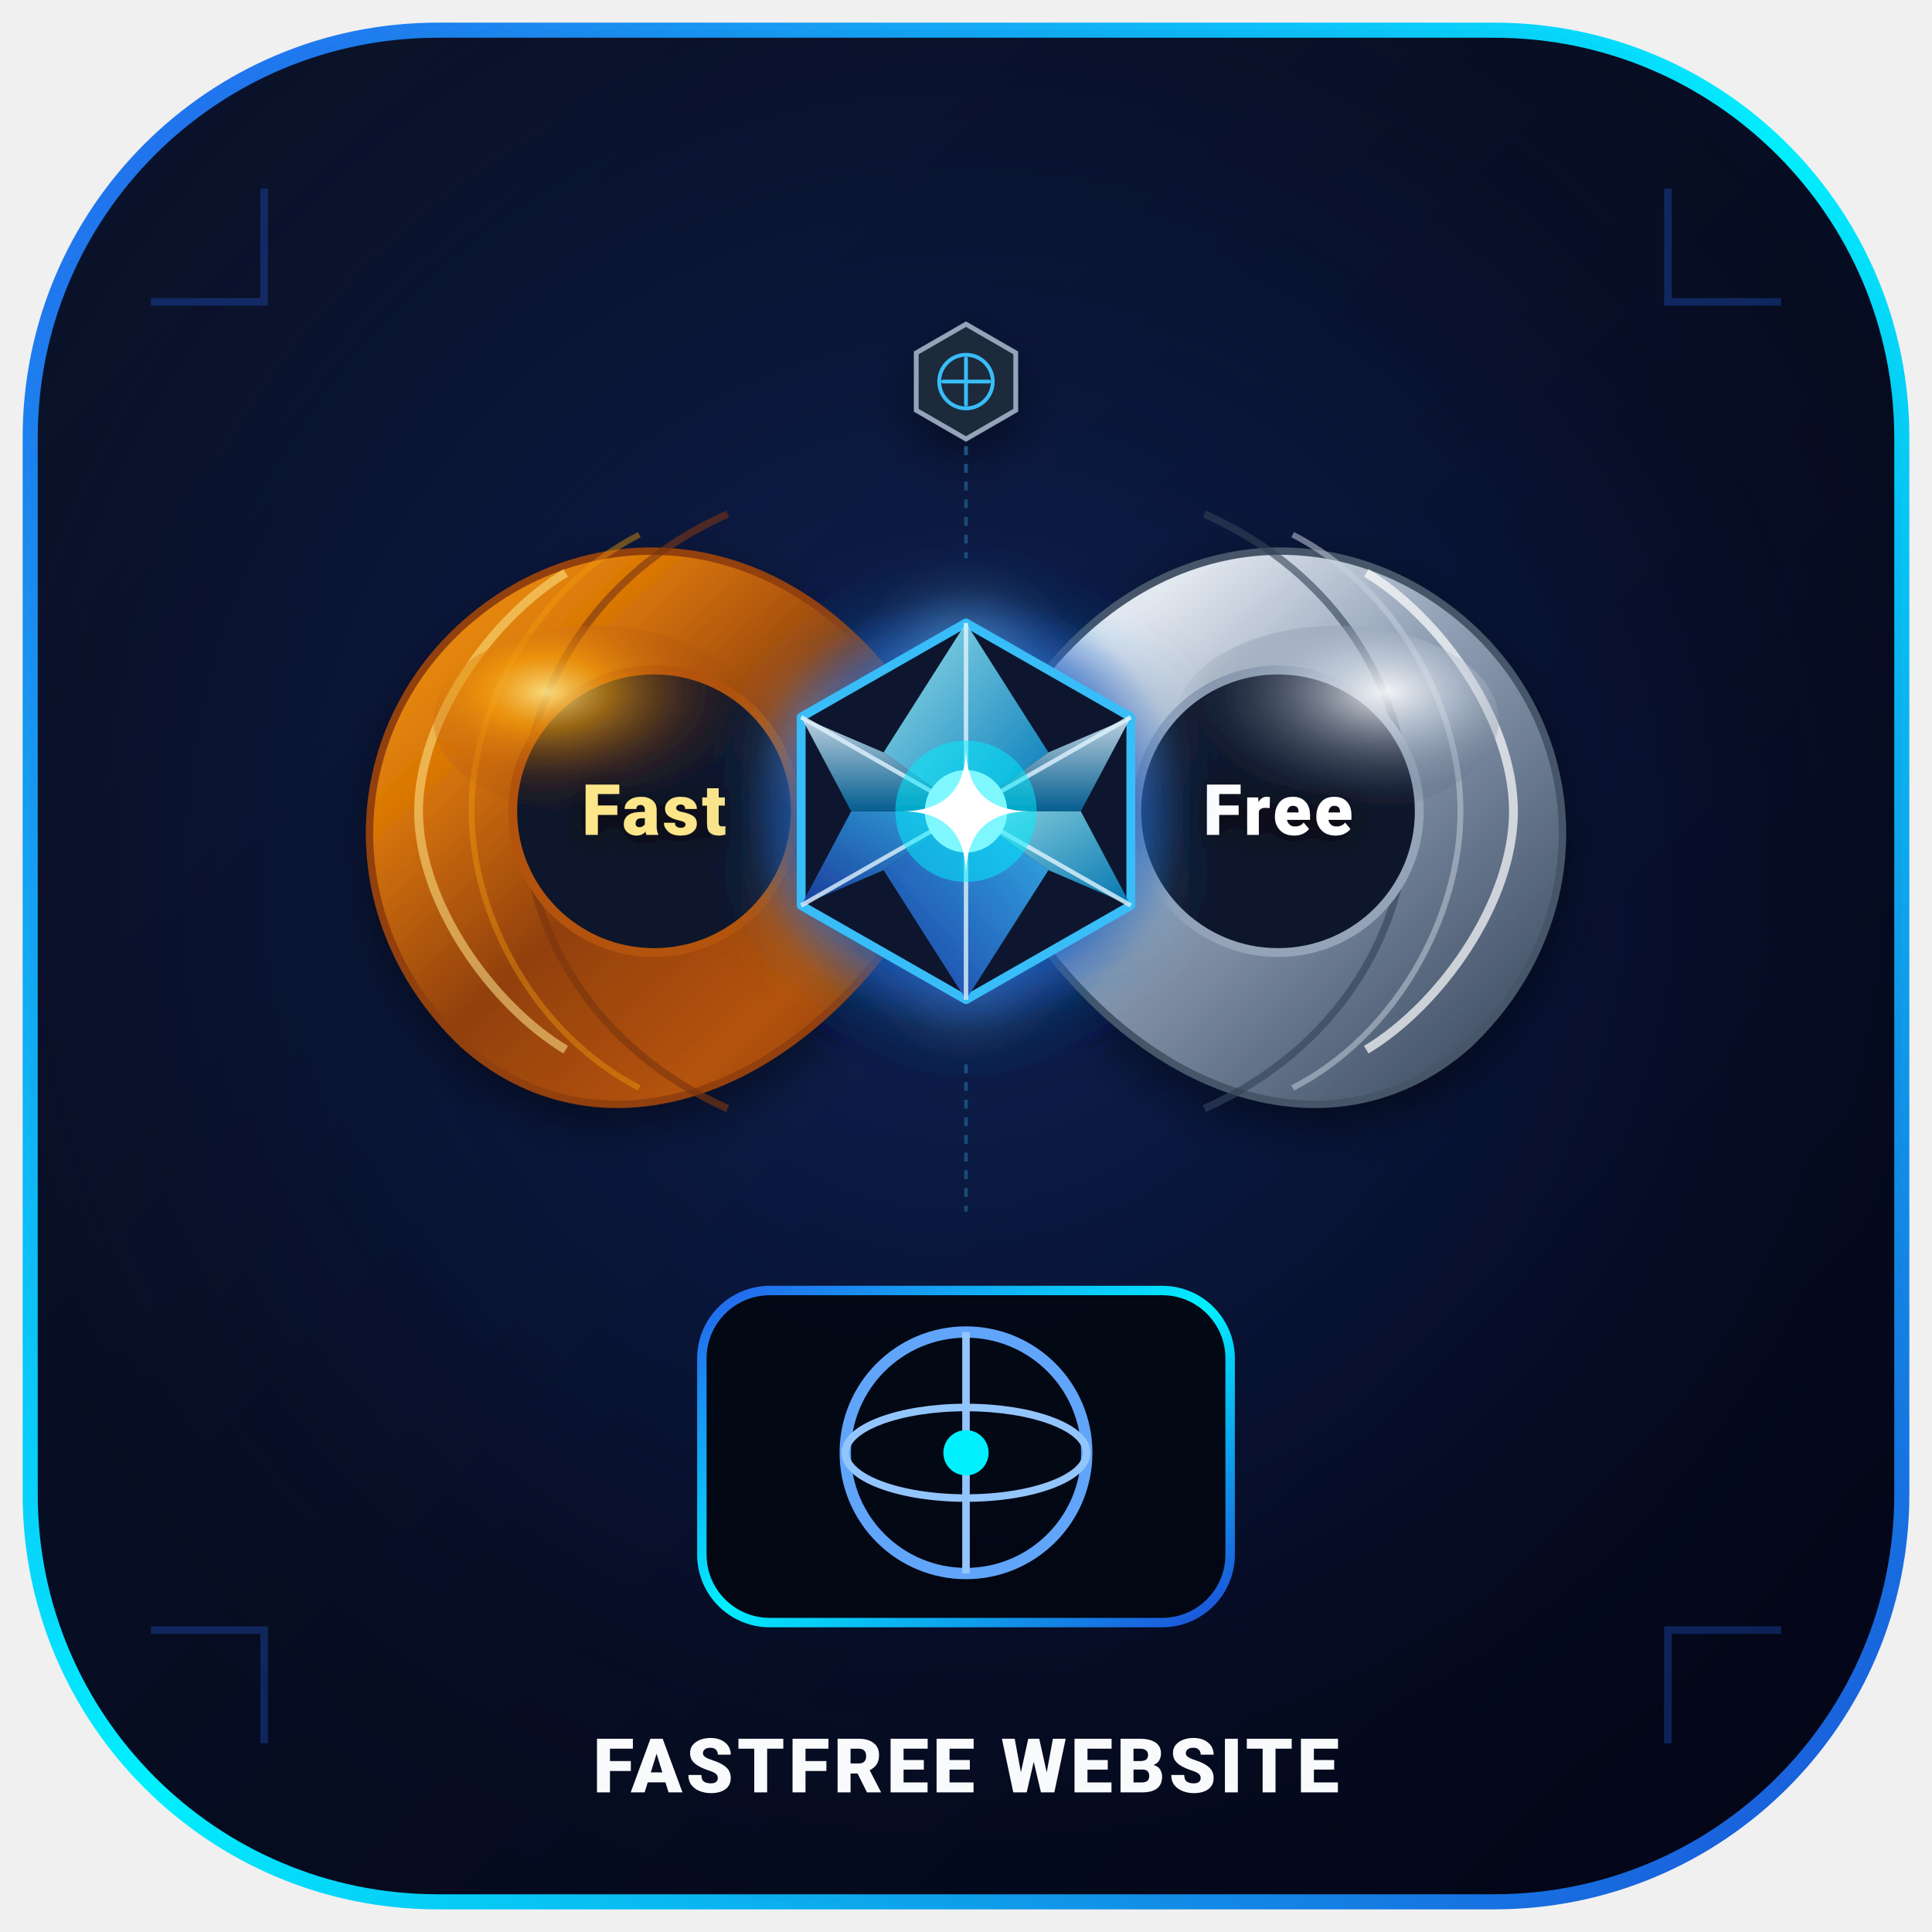
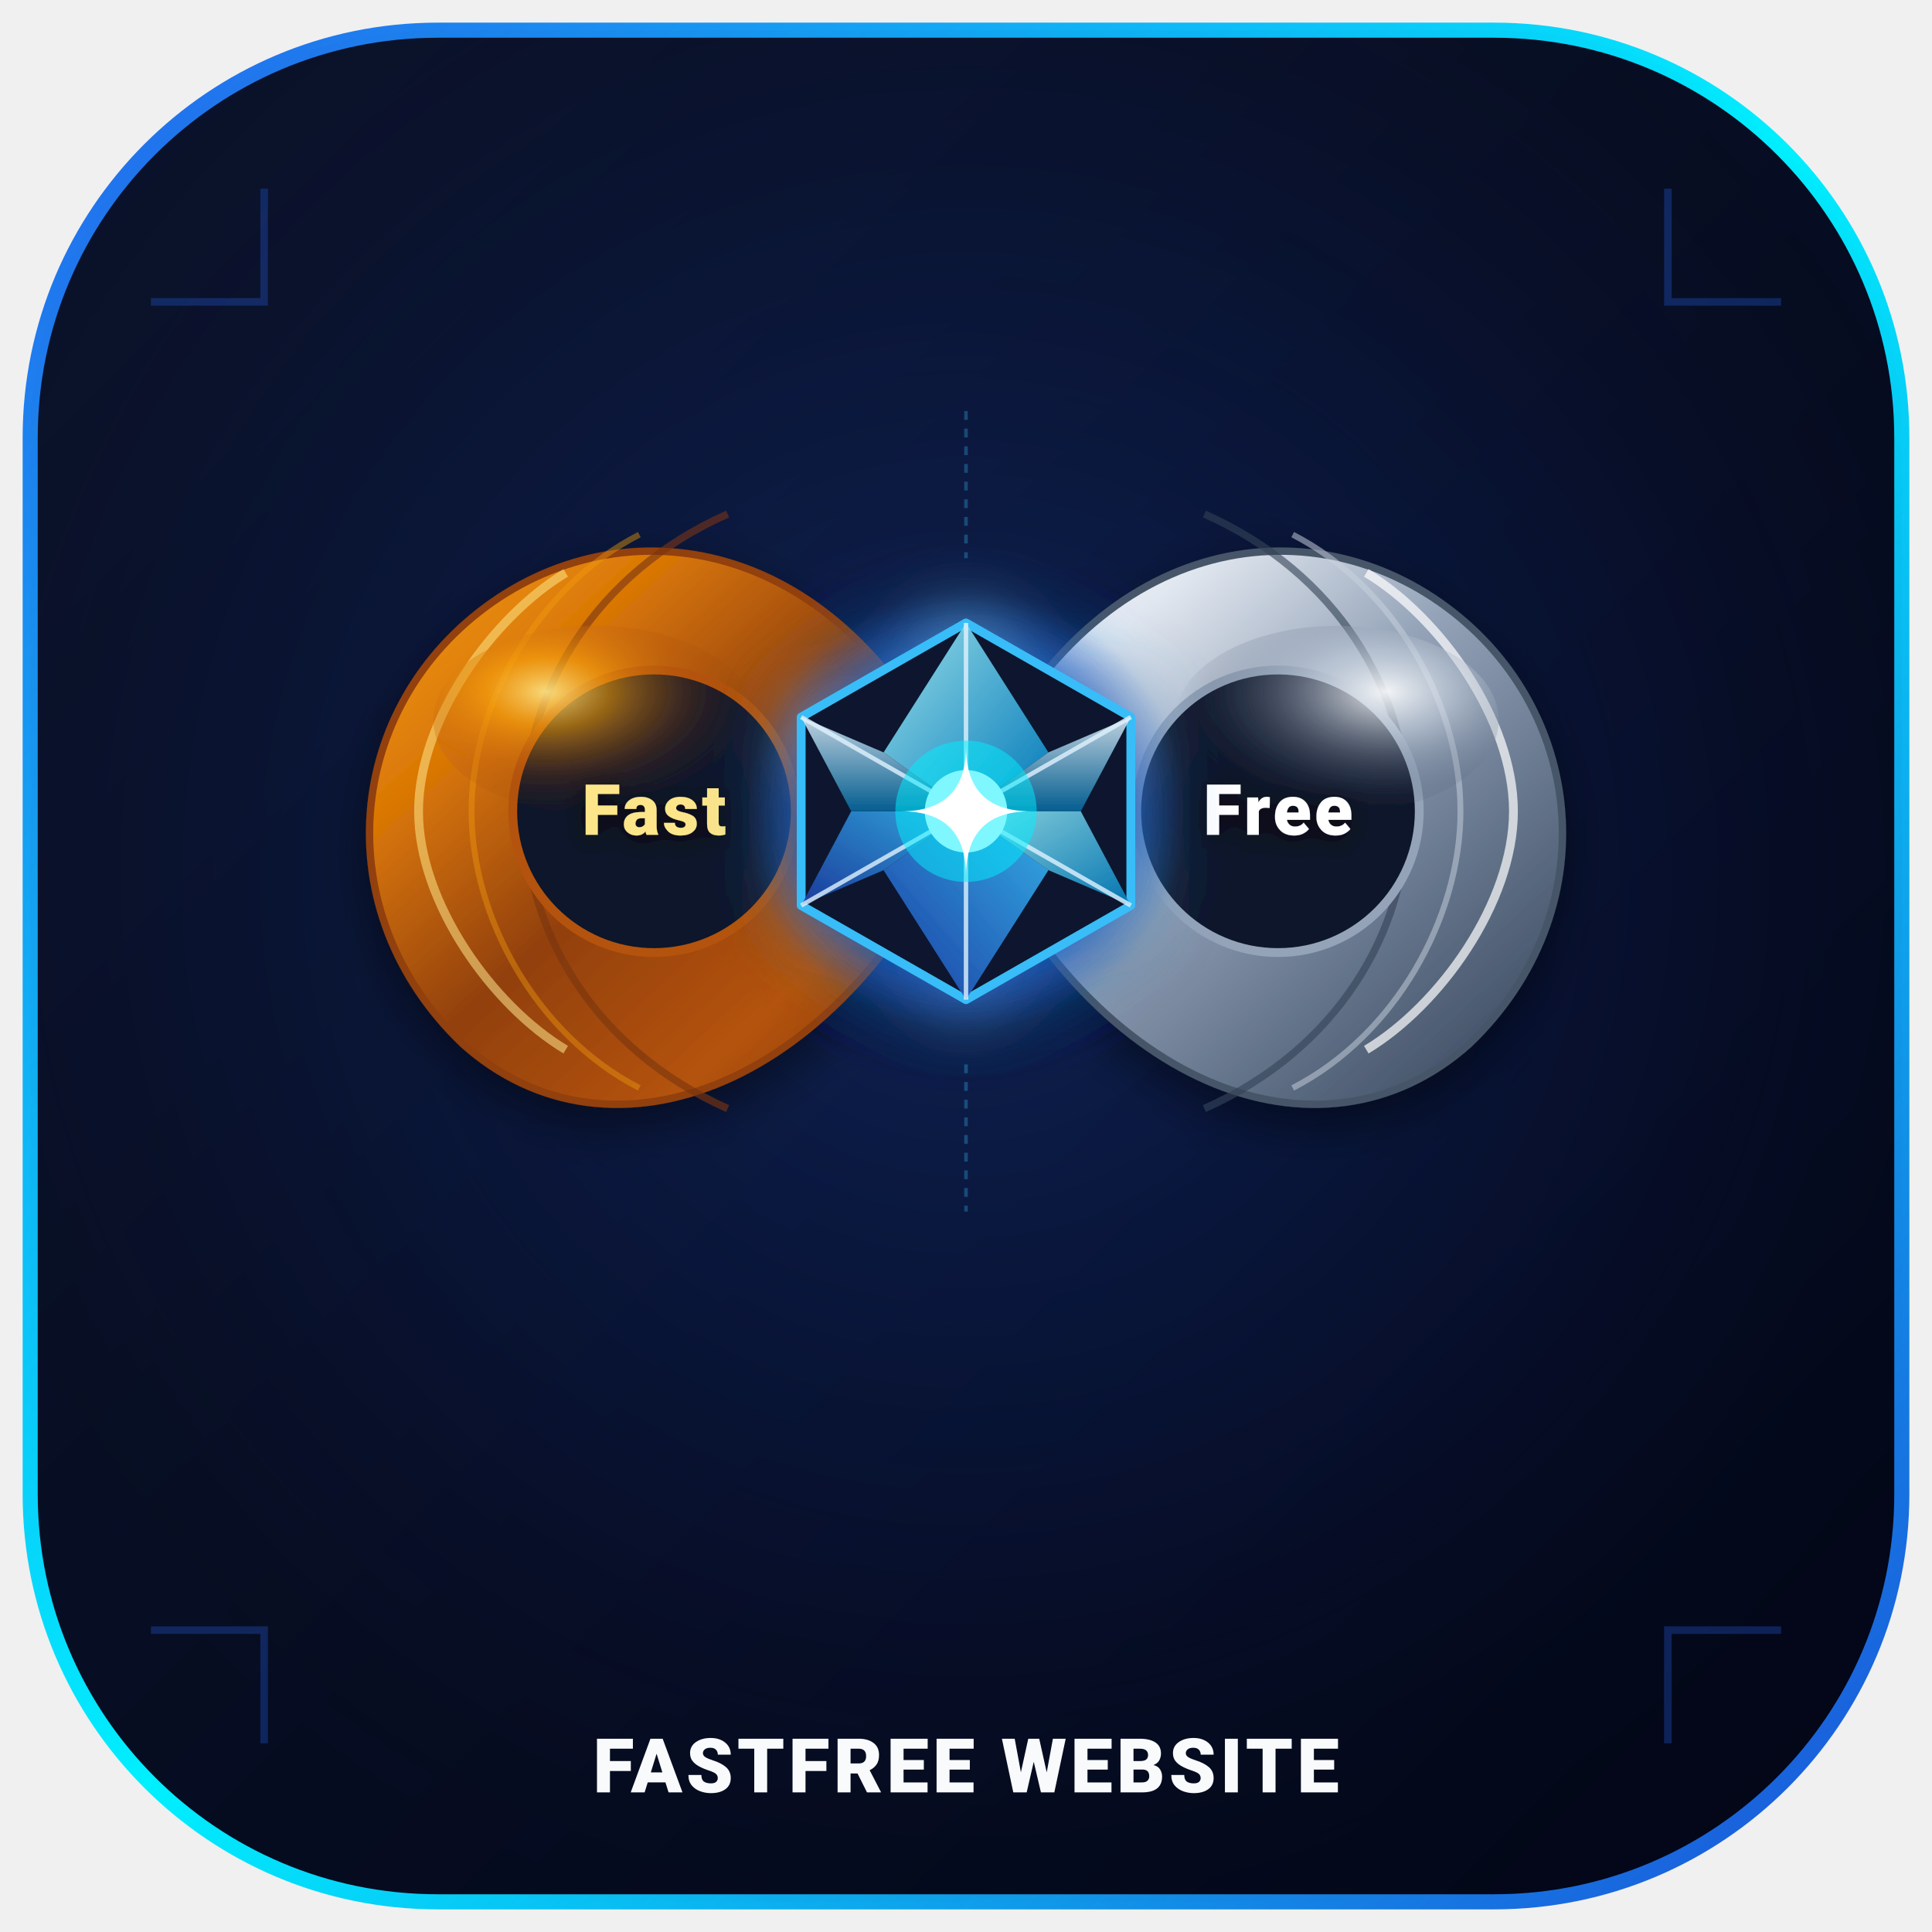
<svg xmlns="http://www.w3.org/2000/svg" viewBox="0 0 512 512" width="512" height="512" role="img" aria-label="FastFree Website Icon">
  <defs>
    <linearGradient id="icon-website-bg" x1="0%" y1="0%" x2="100%" y2="100%">
      <stop offset="0%" stop-color="#0B132B" />
      <stop offset="100%" stop-color="#020617" />
    </linearGradient>
    <linearGradient id="icon-website-rim" x1="0%" y1="0%" x2="100%" y2="100%">
      <stop offset="0%" stop-color="#2563EB" />
      <stop offset="50%" stop-color="#00F0FF" />
      <stop offset="100%" stop-color="#1D4ED8" />
    </linearGradient>
    <radialGradient id="icon-website-radial-glow" cx="50%" cy="45%" r="60%">
      <stop offset="0%" stop-color="#2563EB" stop-opacity="0.25" />
      <stop offset="60%" stop-color="#1D4ED8" stop-opacity="0.08" />
      <stop offset="100%" stop-color="#0B132B" stop-opacity="0" />
    </radialGradient>
  </defs>
  <defs>
    <linearGradient id="icon-website-bronze-grad" x1="0%" y1="0%" x2="100%" y2="100%">
      <stop offset="0%" stop-color="#F59E0B" />
      <stop offset="25%" stop-color="#D97706" />
      <stop offset="50%" stop-color="#92400E" />
      <stop offset="75%" stop-color="#B45309" />
      <stop offset="100%" stop-color="#78350F" />
    </linearGradient>
    <radialGradient id="icon-website-bronze-specular" cx="35%" cy="35%" r="65%">
      <stop offset="0%" stop-color="#FDE68A" stop-opacity="0.9" />
      <stop offset="30%" stop-color="#F59E0B" stop-opacity="0.6" />
      <stop offset="70%" stop-color="#B45309" stop-opacity="0.2" />
      <stop offset="100%" stop-color="#78350F" stop-opacity="0" />
    </radialGradient>
    <linearGradient id="icon-website-silver-grad" x1="0%" y1="0%" x2="100%" y2="100%">
      <stop offset="0%" stop-color="#FFFFFF" />
      <stop offset="20%" stop-color="#E2E8F0" />
      <stop offset="45%" stop-color="#94A3B8" />
      <stop offset="70%" stop-color="#64748B" />
      <stop offset="100%" stop-color="#334155" />
    </linearGradient>
    <radialGradient id="icon-website-silver-specular" cx="65%" cy="35%" r="65%">
      <stop offset="0%" stop-color="#FFFFFF" stop-opacity="0.9" />
      <stop offset="35%" stop-color="#CBD5E1" stop-opacity="0.5" />
      <stop offset="75%" stop-color="#64748B" stop-opacity="0.2" />
      <stop offset="100%" stop-color="#1E293B" stop-opacity="0" />
    </radialGradient>
    <radialGradient id="icon-website-nexus-glow" cx="50%" cy="50%" r="50%">
      <stop offset="0%" stop-color="#FFFFFF" stop-opacity="1" />
      <stop offset="20%" stop-color="#67E8F9" stop-opacity="0.9" />
      <stop offset="45%" stop-color="#00F0FF" stop-opacity="0.8" />
      <stop offset="70%" stop-color="#2563EB" stop-opacity="0.4" />
      <stop offset="100%" stop-color="#1D4ED8" stop-opacity="0" />
    </radialGradient>
    <linearGradient id="icon-website-facet-a" x1="0%" y1="0%" x2="100%" y2="100%">
      <stop offset="0%" stop-color="#A5F3FC" />
      <stop offset="100%" stop-color="#0284C7" />
    </linearGradient>
    <linearGradient id="icon-website-facet-b" x1="100%" y1="0%" x2="0%" y2="100%">
      <stop offset="0%" stop-color="#38BDF8" />
      <stop offset="100%" stop-color="#1E40AF" />
    </linearGradient>
    <linearGradient id="icon-website-facet-c" x1="50%" y1="0%" x2="50%" y2="100%">
      <stop offset="0%" stop-color="#E0F2FE" />
      <stop offset="100%" stop-color="#0369A1" />
    </linearGradient>
    <filter id="icon-website-drop-shadow" x="-20%" y="-20%" width="140%" height="140%">
      <feDropShadow dx="0" dy="6" stdDeviation="8" flood-color="#000000" flood-opacity="0.45" />
    </filter>
    <filter id="icon-website-neon-bloom" x="-40%" y="-40%" width="180%" height="180%">
      <feGaussianBlur stdDeviation="12" result="blur" />
      <feMerge>
        <feMergeNode in="blur" />
        <feMergeNode in="SourceGraphic" />
      </feMerge>
    </filter>
  </defs>
  <rect x="8" y="8" width="496" height="496" rx="108" fill="url(#icon-website-bg)" stroke="url(#icon-website-rim)" stroke-width="4" />
  <rect x="8" y="8" width="496" height="496" rx="108" fill="url(#icon-website-radial-glow)" />
  <g stroke="#2563EB" stroke-opacity="0.3" stroke-width="2" fill="none">
    <path d="M 40,80 H 70 V 50" />
    <path d="M 472,80 H 442 V 50" />
    <path d="M 40,432 H 70 V 462" />
    <path d="M 472,432 H 442 V 462" />
  </g>
  <g id="icon-website-infinity-mark" transform="translate(256, 215) scale(0.78) translate(-256, -256)" filter="url(#icon-website-drop-shadow)">
    <g stroke="#38BDF8" stroke-width="1.2" stroke-opacity="0.3" fill="none" stroke-dasharray="3 3">
      <path d="M 60,256 H 120 M 392,256 H 452 M 256,120 V 170 M 256,342 V 392" />
      <circle cx="60" cy="256" r="3" fill="#38BDF8" fill-opacity="0.5" />
      <circle cx="452" cy="256" r="3" fill="#38BDF8" fill-opacity="0.5" />
    </g>
    <g id="icon-website-left-loop">
      <path d="M 256,256 C 220,165 145,150 95,185 C 45,220 38,290 85,335 C 135,380 215,350 256,256 Z" fill="url(#icon-website-bronze-grad)" stroke="#92400E" stroke-width="2.5" />
      <path d="M 120,175 C 95,190 70,225 70,256 C 70,287 95,322 120,337" fill="none" stroke="#FDE68A" stroke-width="3" stroke-opacity="0.55" />
      <path d="M 145,162 C 110,180 88,220 88,256 C 88,292 110,332 145,350" fill="none" stroke="#F59E0B" stroke-width="2" stroke-opacity="0.4" />
      <path d="M 175,155 C 130,175 106,215 106,256 C 106,297 130,337 175,357" fill="none" stroke="#78350F" stroke-width="2.5" stroke-opacity="0.6" />
      <circle cx="150" cy="256" r="48" fill="#0F172A" stroke="#B45309" stroke-width="3" />
      <ellipse cx="130" cy="225" rx="55" ry="32" fill="url(#icon-website-bronze-specular)" />
      <text x="150" y="264" font-family="'Cairo', 'Segoe UI', 'Roboto', sans-serif" font-size="24" font-weight="800" fill="#FDE68A" letter-spacing="1" text-anchor="middle" filter="drop-shadow(0px 2px 4px rgba(0,0,0,0.8))">Fast</text>
    </g>
    <g id="icon-website-right-loop">
      <path d="M 256,256 C 292,165 367,150 417,185 C 467,220 474,290 427,335 C 377,380 297,350 256,256 Z" fill="url(#icon-website-silver-grad)" stroke="#475569" stroke-width="2.5" />
      <path d="M 392,175 C 417,190 442,225 442,256 C 442,287 417,322 392,337" fill="none" stroke="#FFFFFF" stroke-width="3" stroke-opacity="0.7" />
      <path d="M 367,162 C 402,180 424,220 424,256 C 424,292 402,332 367,350" fill="none" stroke="#CBD5E1" stroke-width="2" stroke-opacity="0.5" />
      <path d="M 337,155 C 382,175 406,215 406,256 C 406,297 382,337 337,357" fill="none" stroke="#334155" stroke-width="2.5" stroke-opacity="0.6" />
      <circle cx="362" cy="256" r="48" fill="#0F172A" stroke="#94A3B8" stroke-width="3" />
      <ellipse cx="382" cy="225" rx="55" ry="32" fill="url(#icon-website-silver-specular)" />
      <text x="362" y="264" font-family="'Cairo', 'Segoe UI', 'Roboto', sans-serif" font-size="24" font-weight="800" fill="#FFFFFF" letter-spacing="1" text-anchor="middle" filter="drop-shadow(0px 2px 4px rgba(0,0,0,0.8))">Free</text>
    </g>
    <g id="icon-website-crystalline-nexus" filter="url(#icon-website-neon-bloom)">
      <circle cx="256" cy="256" r="75" fill="url(#icon-website-nexus-glow)" />
      <polygon points="256,192 312,224 312,288 256,320 200,288 200,224" fill="#0A192F" stroke="#38BDF8" stroke-width="3" stroke-linejoin="round" />
      <polygon points="256,192 284,236 256,256 228,236" fill="url(#icon-website-facet-a)" opacity="0.9" />
      <polygon points="256,320 284,276 256,256 228,276" fill="url(#icon-website-facet-b)" opacity="0.9" />
      <polygon points="312,224 284,236 256,256 295,256" fill="url(#icon-website-facet-c)" opacity="0.85" />
      <polygon points="312,288 284,276 256,256 295,256" fill="url(#icon-website-facet-a)" opacity="0.85" />
      <polygon points="200,288 228,276 256,256 217,256" fill="url(#icon-website-facet-b)" opacity="0.85" />
      <polygon points="200,224 228,236 256,256 217,256" fill="url(#icon-website-facet-c)" opacity="0.85" />
      <g stroke="#E0F2FE" stroke-width="1.5" stroke-opacity="0.8">
        <line x1="256" y1="192" x2="256" y2="320" />
        <line x1="200" y1="224" x2="312" y2="288" />
        <line x1="200" y1="288" x2="312" y2="224" />
      </g>
      <circle cx="256" cy="256" r="14" fill="#FFFFFF" />
      <circle cx="256" cy="256" r="24" fill="#00F0FF" fill-opacity="0.5" />
      <path d="M 256,234 Q 256,256 234,256 Q 256,256 256,278 Q 256,256 278,256 Q 256,256 256,234 Z" fill="#FFFFFF" />
    </g>
-     <g id="icon-website-apex-crest" transform="translate(256, 110) scale(0.65) translate(-256, -110)">
-       <polygon points="256,80 282,95 282,125 256,140 230,125 230,95" fill="#1E293B" stroke="#94A3B8" stroke-width="2.5" />
-       <circle cx="256" cy="110" r="14" fill="none" stroke="#38BDF8" stroke-width="2" />
-       <path d="M 256,98 V 122 M 244,110 H 268" stroke="#38BDF8" stroke-width="2" stroke-linecap="round" />
-     </g>
-   </g>
-   <g id="icon-website-app-badge">
-     <rect x="186" y="342" width="140" height="88" rx="18" fill="#030712" fill-opacity="0.9" stroke="url(#icon-website-rim)" stroke-width="2.5" />
-     <circle cx="256" cy="385" r="32" fill="none" stroke="#60A5FA" stroke-width="3" />
-     <ellipse cx="256" cy="385" rx="32" ry="12" fill="none" stroke="#93C5FD" stroke-width="2" />
-     <line x1="256" y1="353" x2="256" y2="417" stroke="#93C5FD" stroke-width="2" />
-     <circle cx="256" cy="385" r="6" fill="#00F0FF" />
  </g>
  <text x="256" y="475" font-family="'Cairo', 'Segoe UI', 'Roboto', sans-serif" font-size="20" font-weight="800" fill="#F8FAFC" text-anchor="middle" letter-spacing="1">
    FASTFREE WEBSITE
  </text>
</svg>
